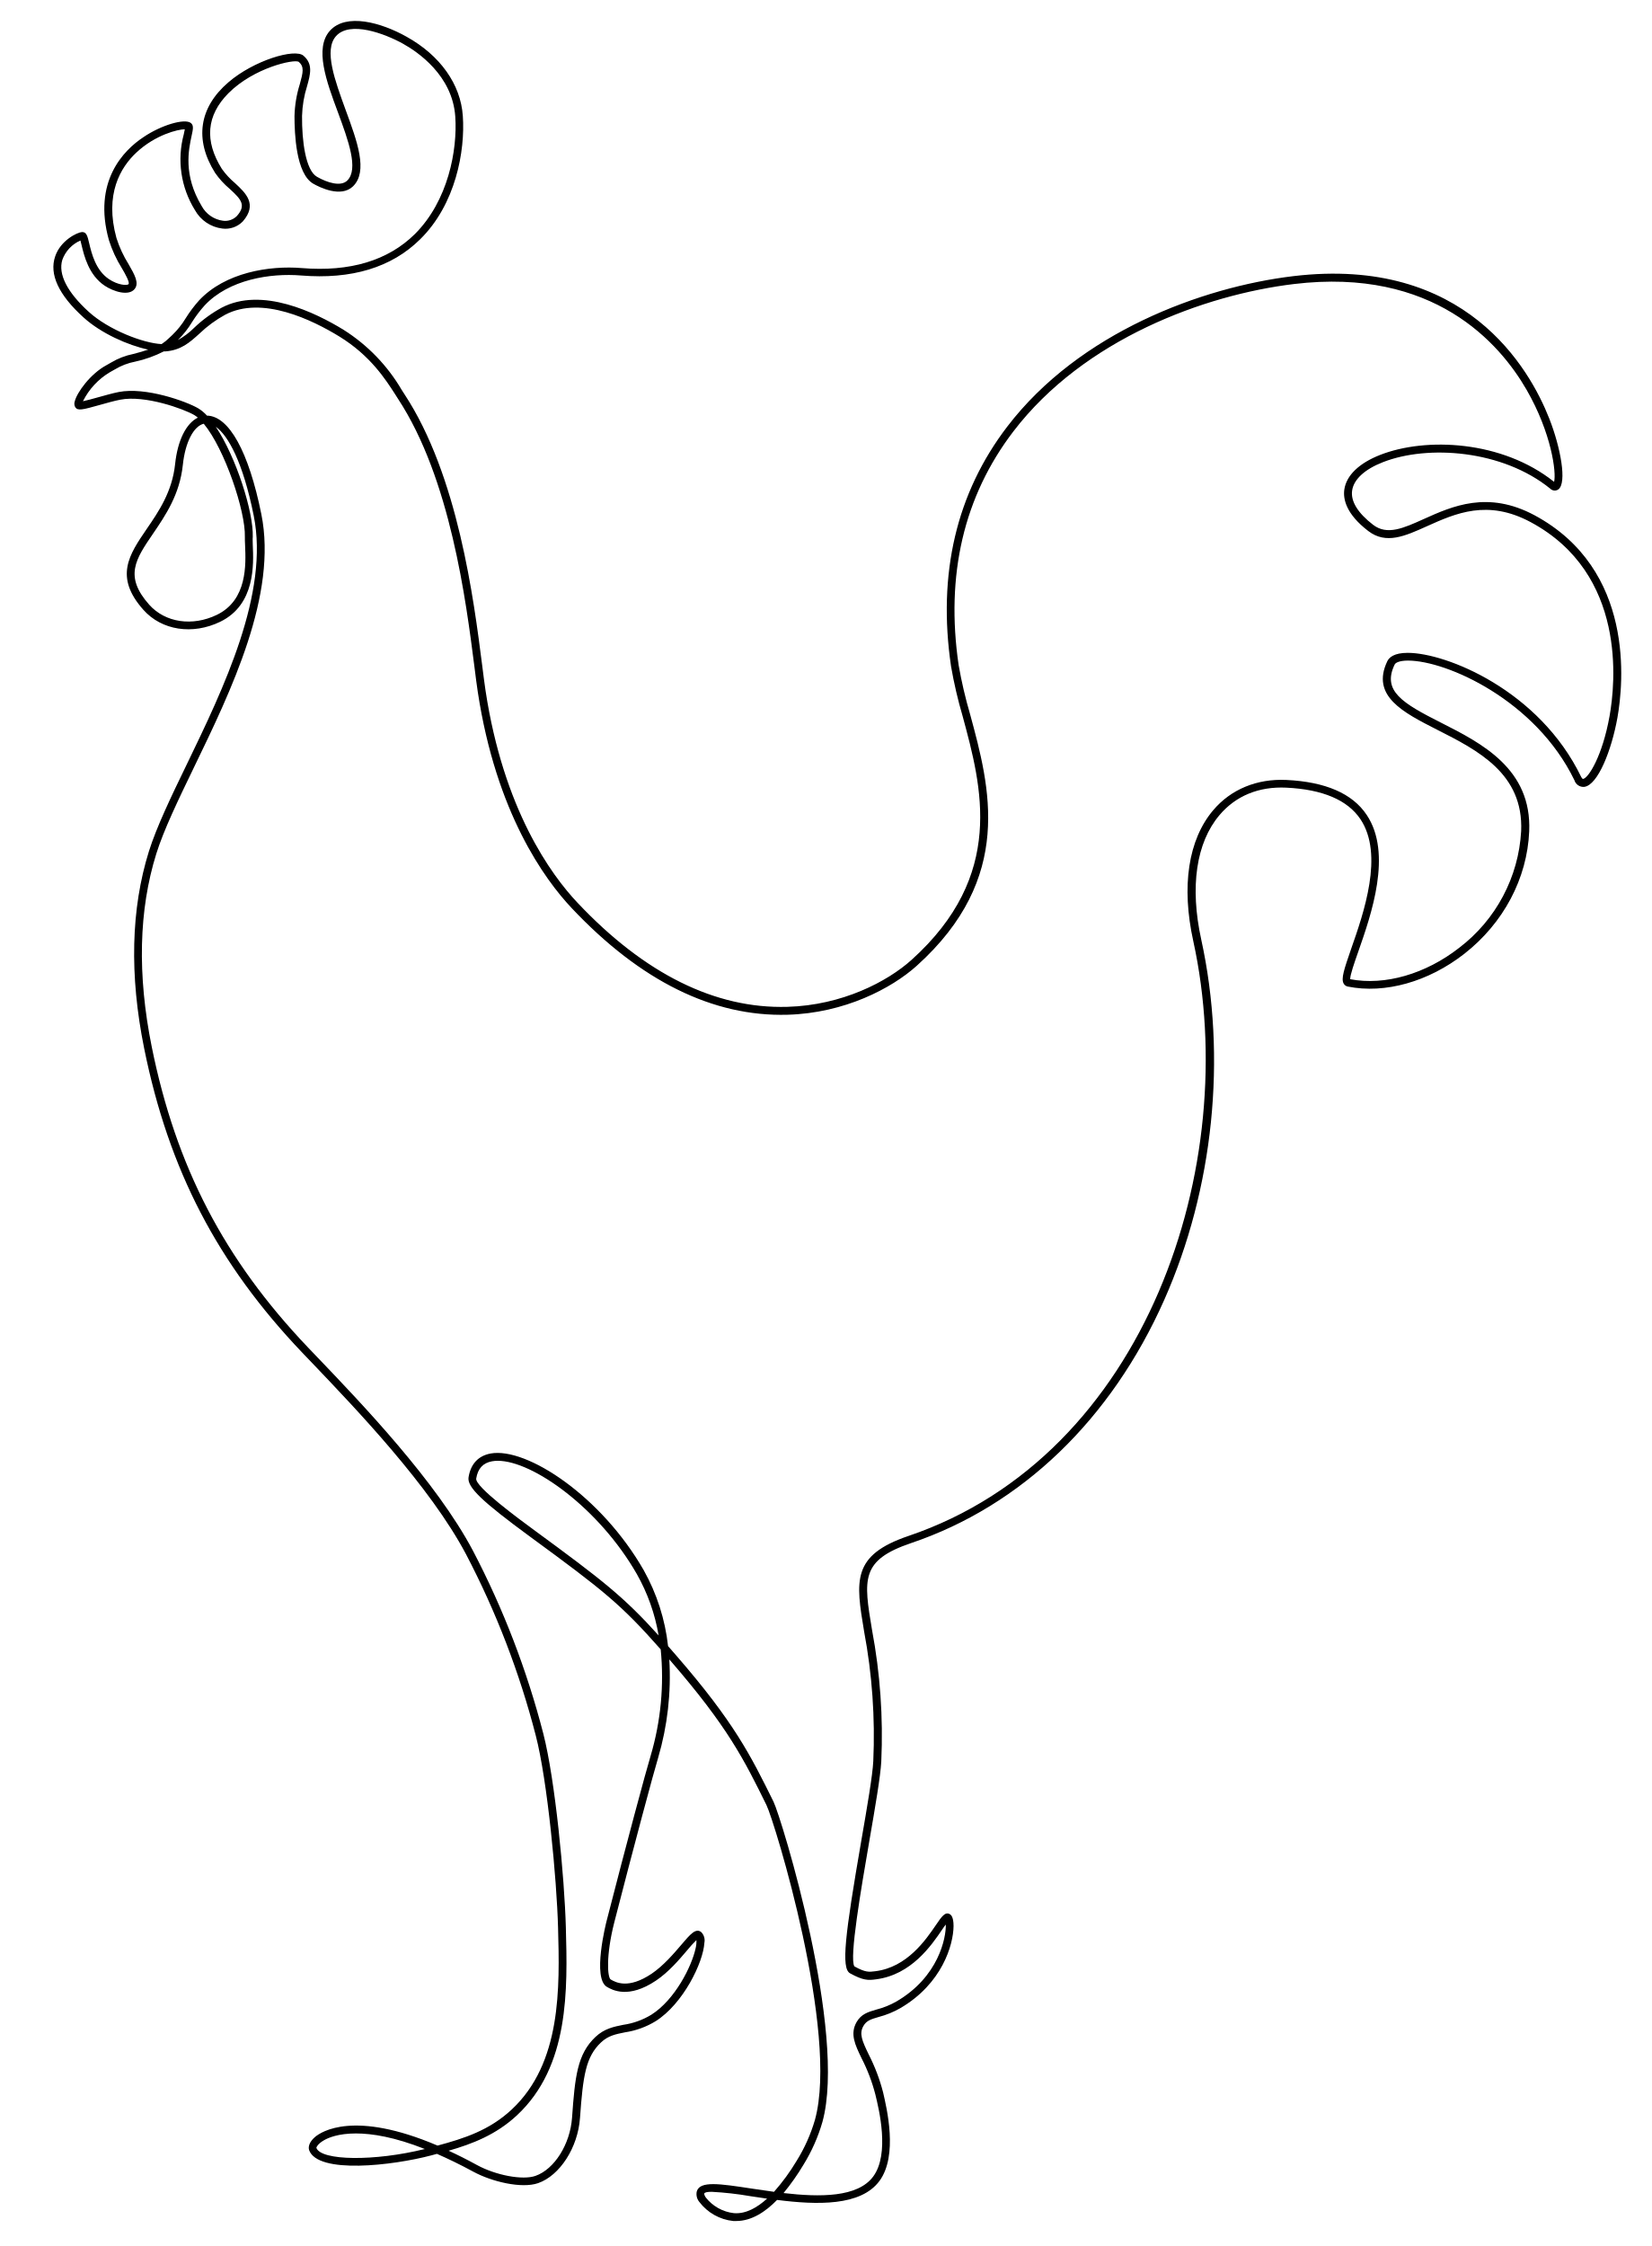
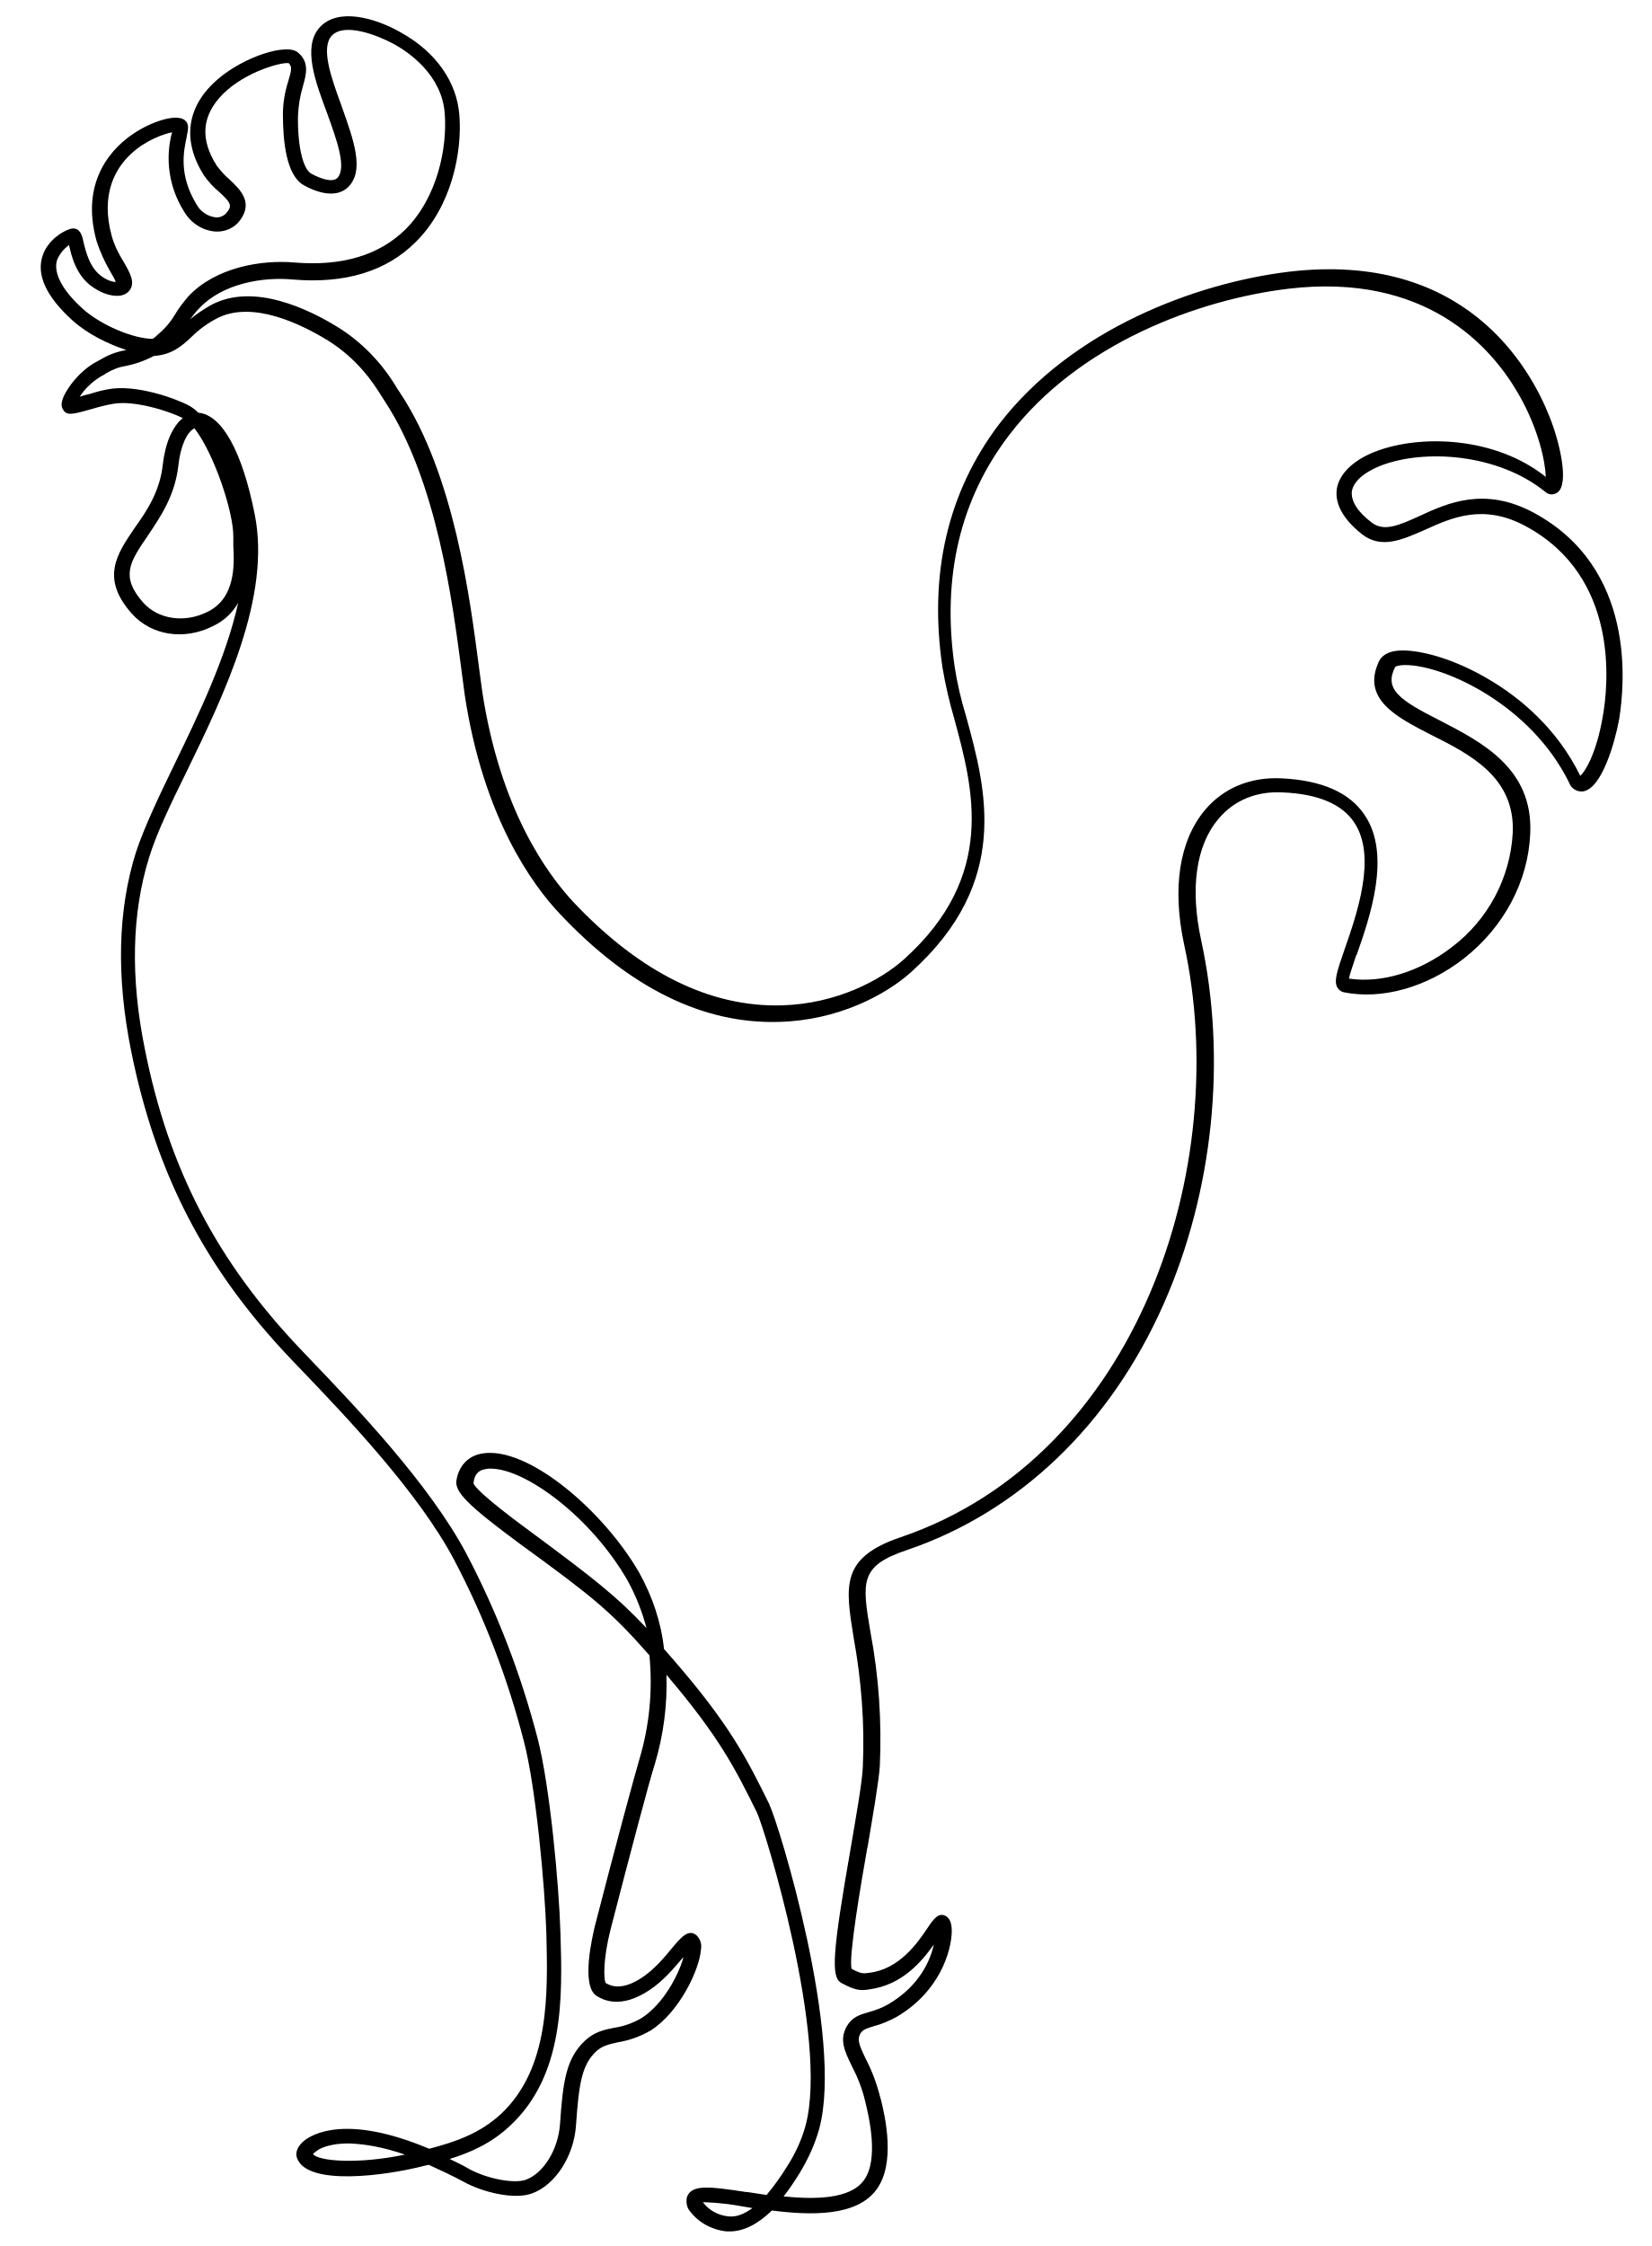
- <svg xmlns="http://www.w3.org/2000/svg" id="Layer_1" data-name="Layer 1" viewBox="0 0 463.83 630.81">
-   <path d="M431,144.7c-13.09-7-23.06-2.54-31.07,1.07-5.76,2.6-10.31,4.64-14.24,1.63-4.28-3.29-6.33-6.61-5.9-9.6.44-3.14,3.52-6,8.67-8,12.55-4.92,33.55-3.47,47,7.46a1.76,1.76,0,0,0,2.26.19c2.46-1.79.66-11.73-2.55-19.89-5.5-14-23.52-45.8-71.92-40-25.56,3.07-60.07,15.77-80.32,42.25-14.3,18.69-19.61,41.34-15.8,67.31a126.1,126.1,0,0,0,3.27,14.06c5.38,19.87,12.07,44.61-14.37,68.42-6.76,6.09-19.47,12.75-34.88,13.18-20.23.58-40.08-9.25-58.92-29.22-7.47-7.91-20.77-26.18-25.85-59.6-.28-1.86-.59-4.28-.94-7.07-2.38-18.63-6.79-53.3-21.83-76.17l-.79-1.23a49.64,49.64,0,0,0-16.3-16.85c-7.94-4.88-23-12.18-34.28-6.21a36.12,36.12,0,0,0-7.68,5.61,20.33,20.33,0,0,1-4.61,3.47,25,25,0,0,0,4-5.06,33.72,33.72,0,0,1,3.53-4.67c6.8-7.28,18.43-9.11,27.05-8.41C98.73,78.54,110,75.13,118,67.22c10-9.81,12.69-24.81,12-34.67-.61-8.89-6.37-17-15.81-22.24-7.13-4-17-6.76-21.56-1.64-4.32,4.91-1,14.07,2.31,22.93,2.88,7.82,5.86,15.91,2.6,19.11-1.82,1.78-5.59.62-8.51-1.06-3.18-1.82-4.25-10-4.19-17.1a30.8,30.8,0,0,1,1.42-8.39c.92-3.31,1.71-6.16-1-8.5C82.82,13.49,71.25,17,64.17,23.1c-8.27,7.08-9.61,16.12-3.76,25.44A22.81,22.81,0,0,0,64.47,53c3.29,3,4.75,4.62,2.08,7.65A4.61,4.61,0,0,1,62.65,62a8,8,0,0,1-6-4.13C51.39,49.11,53,42,53.82,38.14c.4-1.83.65-2.93-.22-3.6-1.75-1.35-8.36.6-13.34,4C34.7,42.22,26,51,30.59,67.44a34.77,34.77,0,0,0,3.64,7.89c1,1.68,2.27,4,1.87,4.47s-3,.27-5.48-1.39c-3.77-2.51-4.89-7.26-5.57-10.09-.46-2-.77-3.25-2.08-3.14S17,67.53,15.5,72c-1.73,5,.95,10.83,8,17.19,4.85,4.4,12.42,7.79,18.13,9-1.12.39-2.48.79-4.16,1.22a19.82,19.82,0,0,0-6.31,2.44c-.38.23-.79.47-1.3.74C25.4,105,21.63,110.18,21,112.72a2,2,0,0,0,.14,1.65c.69,1.06,2,.74,6.93-.65,1.88-.53,4-1.13,5.71-1.46,6.93-1.36,17.82,2.58,20.79,4.31a7,7,0,0,1,1,.73c-3.27,1.59-5.68,6.38-6.38,13-.81,7.79-4.62,13.37-8,18.29-4.92,7.2-9.16,13.42-.91,22.69,5.13,5.77,13.8,7.11,21.57,3.35,9.9-4.8,9.4-16.15,9.15-21.61,0-.89-.07-1.67,0-2.22.22-7.06-4.69-22.44-10.38-30.94,3.45,2.46,7.6,9.84,10.64,24.92,4.42,21.87-8.46,48.51-18.8,69.91-4.37,9-8.49,17.58-10.63,24.4-5.05,16.15-5.5,34.77-1.34,55.34,6.9,34.13,20.59,60.47,44.38,85.44l2.72,2.84c12.41,13,33.17,34.65,43.32,53.83a237.83,237.83,0,0,1,19.58,50.9c3.27,12.58,5.89,40.34,6.26,53.93.46,16.93,1,38-13,51.09-6.29,5.87-13.36,8.13-20.85,10.15-23.44-10-32.63-3.93-34.41-2.42-1.43,1.22-2,2.59-1.67,3.67,2.41,6.85,23.57,4.35,34.36,1.49l1.55-.42c3.13,1.37,6.52,3,10.2,5,5.15,2.81,13.58,4.84,18.23,3.22,6.11-2.14,11.16-10,11.75-18.27.85-11.94,1.62-17.2,5.9-21.24,2-1.9,4.09-2.31,6.72-2.84a23.08,23.08,0,0,0,8.65-3.14c7.73-4.9,13.35-16.47,13.67-22a3.33,3.33,0,0,0-.87-3c-1.54-1.25-3.09.58-5.66,3.61-2.09,2.46-5,5.84-8.26,8.05-6.61,4.44-10.12,2.44-11.51,1.64-.93-.52-1.4-6.66,1-16.07,5.46-21.25,11.11-42.3,12.32-46.23A81.12,81.12,0,0,0,188,466.06l.21.24C204.42,485,209,494.19,215.3,507c2.23,4.49,20.41,63.81,13.6,88.41a46.31,46.31,0,0,1-5.11,11.44,58.23,58.23,0,0,1-6.38,8.74c-2.17-.29-4.29-.61-6.28-.91-9-1.37-14.45-2.2-15.4.74a3.44,3.44,0,0,0,.69,3,13.75,13.75,0,0,0,9.53,5.37c.29,0,.57,0,.86,0,4.37,0,8.28-2.66,11.46-5.92,11.19,1.42,23.53,1.8,28.78-5.36s2-20.48,1-24.84A51.49,51.49,0,0,0,244,577c-1.87-3.88-2.72-5.84-1.47-8,.86-1.51,2.14-1.89,4.27-2.51A25.08,25.08,0,0,0,252.9,564c11.69-6.83,14.89-17.71,14.94-23.06,0-2.65-.77-3.14-1-3.3-1.34-.82-2.32.62-3.94,3-2.84,4.16-8.11,11.91-17.06,13-1.77.23-2.75.36-5.86-1.37-1.48-2.32,1.93-22,4.19-35.14,1.63-9.41,3.16-18.29,3.37-22.42a160.37,160.37,0,0,0-2.6-36.93c-2.38-14.24-3.26-19.57,11-24.4,31-10.47,56.2-34.74,71.1-68.34,13.83-31.18,17.62-68.05,10.37-101.16-3.24-14.8-1.42-27.21,5.11-34.93,4.58-5.43,11.07-8.1,18.79-7.73,10.19.49,17.18,3.46,20.8,8.83,6.7,9.95.89,26.51-2.58,36.41-2,5.8-2.89,8.41-2.11,9.79a1.67,1.67,0,0,0,1.14.83c10.44,2.11,22.68-1.33,32.75-9.2,11-8.61,17.65-21.13,18.22-34.37.77-17.6-13.4-24.78-24.79-30.55-10.72-5.43-16.61-8.87-13-16.32.25-.53,1.36-1.1,3.72-1.11,10.94,0,35.91,11.17,46.77,33.6A2.65,2.65,0,0,0,445,221c3.87-.53,7.69-10.4,9.31-19.42C456,192.05,459.34,159.93,431,144.7ZM88.86,603.24c0-.18.39-1.11,2.11-2.11,1.24-.73,4.06-1.93,9-1.93,4.53,0,10.84,1,19.36,4.37C105.3,607.05,90.16,606.91,88.86,603.24Zm117.26,18.34a11.69,11.69,0,0,1-7.87-4.39c-.44-.65-.46-1-.43-1.12.11-.34.91-.48,2.09-.48a91.78,91.78,0,0,1,10.88,1.23c1.5.23,3.07.47,4.67.69C212.7,620,209.5,621.87,206.12,621.58ZM24.93,87.58C18.87,82.07,16.29,77,17.5,73a9.38,9.38,0,0,1,5.09-5.45c.11.37.22.86.32,1.28.7,2.94,2,8.42,6.49,11.41,2.49,1.66,6.74,3,8.42.93,1.33-1.67,0-4-1.68-6.93a32.2,32.2,0,0,1-3.43-7.39c-3.4-12.33,1.16-19.86,5.59-24,5.34-5,11.69-6.54,13.61-6.54h0c-.06.36-.18.89-.28,1.37A27,27,0,0,0,54.75,59a10.2,10.2,0,0,0,7.7,5.19,6.79,6.79,0,0,0,5.75-2C72.41,57.36,69,54.2,66,51.42a21.26,21.26,0,0,1-3.69-4c-4.94-7.89-4.32-15,1.84-21.23,7.15-7.18,18.44-9.64,19.76-8.83,1.58,1.37,1.24,2.91.31,6.25a32.72,32.72,0,0,0-1.5,9c0,4.79.39,16.22,5.3,19,1.76,1,7.75,4,11.14.72,4.28-4.2,1.19-12.57-2.07-21.44-3-8.26-6.18-16.79-2.73-20.72,3.9-4.42,13.68-.75,18.84,2.11,4.15,2.31,13.9,8.92,14.68,20.47.64,9.4-2,23.67-11.36,33-7.54,7.44-18.23,10.65-31.77,9.54-9.13-.75-21.5,1.24-28.84,9.09a36.34,36.34,0,0,0-3.75,5,23,23,0,0,1-3.75,4.7c-.29.27-.57.52-.83.78a13.81,13.81,0,0,1-2.19,1.78C40.23,96.4,30.51,92.65,24.93,87.58Zm43.85,63.18c0,.63,0,1.45.06,2.39.23,5.37.67,15.36-7.92,19.53-6.88,3.33-14.5,2.19-19-2.83-7.11-8-3.85-12.77,1.09-20,3.5-5.14,7.48-11,8.35-19.3.65-6.26,3-10.84,5.87-11.54C63.13,126.1,69,143.66,68.78,150.76ZM452.1,201.14c-2,11.18-5.92,17.42-7.45,17.63-.2,0-.45-.43-.52-.57-11.79-24.35-37.91-34.84-48.7-34.84h-.05c-3.8,0-5.2,1.29-5.71,2.36-4.65,9.76,4.43,14.36,14,19.23,11.39,5.77,24.3,12.31,23.6,28.49a44.28,44.28,0,0,1-17.38,32.74c-9.47,7.4-20.89,10.69-30.64,8.84-.05-1.14,1.19-4.66,2.29-7.8,3.6-10.29,9.64-27.51,2.33-38.37-4-6-11.61-9.27-22.52-9.79-8.3-.4-15.61,2.62-20.58,8.5-7,8.26-9,21.34-5.58,36.82,13.7,62.63-13,144.26-80,167-16,5.43-14.85,12.59-12.47,26.85a158.48,158.48,0,0,1,2.57,36.45c-.2,4-1.72,12.82-3.34,22.16-4.63,26.8-5.74,36-3.17,37.39,3.63,2,5.06,2,7.29,1.68,9.93-1.27,15.57-9.55,18.59-14,.33-.47.67-1,1-1.39.11,3.7-2,14.7-13.86,21.61a22.5,22.5,0,0,1-5.65,2.28c-2.29.67-4.26,1.24-5.56,3.53-1.87,3.32-.43,6.31,1.39,10.09a49.13,49.13,0,0,1,3.9,10.24c1,4.11,4.08,16.63-.59,23-4.35,5.93-15,5.85-25.2,4.67a64.8,64.8,0,0,0,5.58-7.93A48.38,48.38,0,0,0,231,596c6.95-25.11-11.49-85.4-13.74-90-6.4-12.93-11-22.27-27.39-41.13l-2.22-2.55A56.36,56.36,0,0,0,180.81,441c-11.85-20.71-32.84-34.61-43-32.77-3.46.64-5.6,2.94-6.2,6.67-.44,2.76,3.63,6.69,17.44,16.81,20.5,15,25.43,18.95,36.53,31.53a78.28,78.28,0,0,1-2.83,29.91c-1.22,3.94-6.88,25-12.35,46.32-.17.66-4.11,16.2.1,18.58,1.48.85,6,3.42,13.74-1.77,3.56-2.38,6.54-5.89,8.72-8.46a34,34,0,0,1,2.65-2.92,8,8,0,0,1-.22,2.29c-1.07,5-5.76,14.43-12.43,18.66a20.86,20.86,0,0,1-7.9,2.84c-2.73.55-5.32,1.07-7.8,3.4-5.09,4.81-5.76,11.08-6.58,22.68-.53,7.46-4.95,14.49-10.29,16.35-3.57,1.26-11.11-.15-16.45-3.07-2.79-1.53-5.44-2.86-7.93-4,6.66-1.92,13.31-4.46,19.2-9.95,14.78-13.77,14.2-35.39,13.73-52.76-.38-14-3-41.51-6.33-54.42a240.81,240.81,0,0,0-19.76-51.38c-10.3-19.45-31.2-41.28-43.68-54.32l-2.72-2.84C63,353.73,49.44,327.72,42.62,294c-4.08-20.21-3.65-38.46,1.29-54.25,2.09-6.67,6.18-15.14,10.51-24.1C64.91,194,78,167,73.4,144.38c-3.53-17.51-9.08-27.54-15.26-27.65a11.23,11.23,0,0,0-2.48-2.06c-3.27-1.91-14.72-6.06-22.32-4.57-1.79.35-4,1-5.88,1.51-1.37.38-3.1.87-4.16,1.08a19.69,19.69,0,0,1,7.55-8.14c.54-.29,1-.54,1.38-.78A17.47,17.47,0,0,1,38,101.56a33.11,33.11,0,0,0,8-2.86l.41,0c4.44-.33,6.84-2.49,9.61-5a34,34,0,0,1,7.24-5.31c10.35-5.46,24.55,1.51,32.09,6.14,8.75,5.38,13,12.13,15.61,16.16l.8,1.26c14.76,22.44,19.13,56.79,21.49,75.24.35,2.81.66,5.23.95,7.12,5.17,34,18.77,52.68,26.42,60.78,19.29,20.45,39.67,30.5,60.59,29.91,16-.45,29.23-7.4,36.28-13.74,27.45-24.72,20.56-50.18,15-70.64a127,127,0,0,1-3.22-13.8c-3.72-25.36,1.46-47.45,15.38-65.66,19.83-25.93,53.72-38.38,78.83-41.39,39.21-4.71,57.75,16.59,65.32,29.71,7,12.16,8.4,23.29,7.72,25.85-14.58-11.64-36-12.61-48.87-7.56-5.92,2.32-9.49,5.78-10.05,9.73-.38,2.67.49,6.86,6.74,11.65,5,3.82,10.31,1.42,16.48-1.36,8-3.59,17-7.66,29.13-1.14C457,161.17,453.74,192,452.1,201.14ZM185,459.33c-9.79-10.84-15.69-15.46-34.67-29.37-4.63-3.4-16.93-12.41-16.57-14.69.45-2.8,1.9-4.39,4.43-4.85a8.57,8.57,0,0,1,1.64-.14c9.83,0,28.46,13.3,39.06,31.83A53,53,0,0,1,185,459.33Z" />
+ <svg xmlns="http://www.w3.org/2000/svg" version="1.1" id="Layer_1" x="0px" y="0px" viewBox="0 0 339.7 462" style="enable-background:new 0 0 339.7 462;" xml:space="preserve">
+   <path d="M315.4,105.4L315.4,105.4c-10-5.3-17.5-2-23.5,0.8c-4.2,1.9-7.2,3.2-9.7,1.3c-2.9-2.2-4.3-4.4-4.1-6.4  c0.3-2,2.4-3.9,5.9-5.3c9-3.5,24.1-2.5,33.8,5.3c0.7,0.7,1.8,0.8,2.6,0.2c2.5-1.8,0.4-10.5-1.6-15.5c-4.1-10.4-17.5-34.2-53.7-29.9  c-18.9,2.3-44.5,11.7-59.6,31.4C195,101.2,191,118,193.9,137.4c0.6,3.5,1.4,7,2.4,10.4c3.9,14.4,8.8,32.3-10.3,49.5  c-4.9,4.4-14,9.2-25.2,9.5c-14.7,0.4-29.1-6.7-42.8-21.2c-5.4-5.8-15.1-19-18.8-43.4c-0.2-1.4-0.4-3.1-0.7-5.2  c-1.8-13.7-5-39.3-16.2-56.2l-0.6-0.9c-3-5.1-7.2-9.5-12.2-12.6c-6-3.7-17.3-9.2-26-4.6c-1.6,0.9-3.1,1.9-4.4,3  c0.6-0.8,1.2-1.6,1.9-2.3c4.8-5.1,13.1-6.5,19.3-5.9c10.7,0.9,19.2-1.7,25.2-7.7c7.5-7.4,9.6-18.7,9-26.1c-0.5-6.8-4.8-13-12-17  c-5.4-3.1-13.1-5.2-16.8-1c-3.5,4-0.8,11.2,1.6,17.6c1.9,5.3,4.1,11.2,2.1,13.3c-1,1-3.4,0.2-5.4-0.9c-1.7-1-2.8-5.7-2.7-11.9  c0.1-2,0.4-4,1-6c0.7-2.5,1.4-5-1-7c-2.3-2-11.2,0.9-16.5,5.5c-6.4,5.5-7.4,12.5-2.9,19.7c0.9,1.3,1.9,2.4,3.1,3.4  c2.5,2.3,2.9,2.9,1.5,4.5c-0.6,0.6-1.4,0.9-2.2,0.8c-1.6-0.2-3.1-1.2-3.9-2.7c-3.7-6.1-2.6-11-2-13.8l0-0.1c0.3-1.4,0.6-2.6-0.4-3.4  c-1.8-1.4-7.1,0.4-10.7,2.9c-3.4,2.3-11.1,9-7.4,22.1c0.7,2.1,1.6,4.1,2.7,6c0.7,1.2,1.1,1.9,1.2,2.3c-0.6,0-1.7-0.3-2.8-1.1  c-2.5-1.7-3.3-5-3.8-7c-0.3-1.5-0.7-3-2.3-2.9c-1.2,0.1-4.9,2-6.1,5.5c-1.4,4,0.7,8.5,6.1,13.4c3.1,2.8,7.4,4.9,11.1,6.1  c-0.2,0-0.3,0.1-0.5,0.1c-1.7,0.3-3.4,1-4.9,1.9c-0.3,0.2-0.6,0.3-0.9,0.5c-3.5,1.9-6.4,5.9-6.9,7.9c-0.2,0.6-0.2,1.3,0.2,1.9  c0.8,1.3,2.1,0.9,6-0.2c1.3-0.4,2.9-0.8,4.1-1c4.5-0.9,12,1.6,14.5,2.9c-2.1,1.7-3.6,5.1-4.1,9.5c-0.6,5.6-3.3,9.6-5.8,13.1  c-3.6,5.3-7.1,10.3-0.6,17.6c4,4.5,10.7,5.6,16.7,2.6c2.5-1.2,4.1-2.9,5.2-4.8c-2.5,11.3-8.2,23.1-13.1,33.2  c-3.5,7.2-6.3,13.2-7.9,18c-3.8,12-4.1,25.8-1,41.1c5.1,25.2,15.2,44.7,32.8,63.2l2.3,2.4c9,9.4,24.1,25.2,31.4,39.1  c6.2,11.8,11,24.4,14.3,37.3c2.4,9.2,4.3,29.5,4.6,39.5c0.3,12.3,0.7,27.6-9.3,37c-4.4,4.1-9.5,5.8-14.8,7.2  c-17.1-7.2-24.1-3-25.8-1.6c-1.3,1.1-1.8,2.4-1.4,3.5c2.1,5.9,18.5,3.6,26.2,1.6l0.9-0.2c2.4,1.1,4.8,2.2,7.2,3.5  c4,2.2,10.4,3.7,14,2.4c4.8-1.7,8.7-7.7,9.1-14.1c0.6-8.6,1.2-12.3,4.1-15.1c1.3-1.2,2.7-1.5,4.5-1.9c2.4-0.4,4.6-1.2,6.7-2.4  c5.9-3.7,10.1-12.5,10.4-16.7c0.2-1-0.1-2.1-0.9-2.9c-1.7-1.4-3.2,0.4-5.2,2.8c-1.4,1.7-3.5,4.2-5.9,5.8c-4.3,2.9-6.6,1.8-7.6,1.2  c-0.4-0.7-0.6-4.7,1-11c4-15.5,8.1-31,9.1-34c1.8-6,2.6-12.2,2.4-18.4c10.9,12.8,14.2,19.4,18.6,28.3c1.6,3.3,14.9,46.5,10,64.5  c-0.8,2.9-2.1,5.7-3.7,8.2c-1.3,2.1-2.7,4.1-4.3,6c-1.4-0.2-2.7-0.4-4-0.6l-0.2,0c-7.3-1.1-11.3-1.7-12.2,1.1c-0.2,1,0,2.1,0.6,2.8  c1.8,2.4,4.6,3.9,7.6,4.2h0.6c2.9,0,5.8-1.5,8.7-4.3c7.9,1,17.4,1.3,21.5-4.3c4-5.4,1.8-15,0.9-18.6l-0.1-0.3c-0.7-2.8-1.7-5.5-3-8  c-1.4-2.9-1.8-4-1.1-5.2c0.5-0.8,1.1-1,2.7-1.5c1.6-0.4,3.2-1.1,4.7-1.9c8.9-5.2,11.3-13.5,11.4-17.6c0-2.1-0.6-2.7-1.1-3.1  c-1.6-1-2.7,0.6-3.9,2.4c-2,3-5.8,8.5-12,9.2c-1.2,0.2-1.7,0.2-3.6-0.8c-0.7-2.2,1.9-17.4,3.2-24.8l0.1-0.4  c1.1-6.6,2.3-13.4,2.5-16.6c0.4-9.1-0.2-18.3-1.9-27.3c-1.8-10.6-2.3-13.8,7.6-17.1c22.9-7.8,41.7-25.7,52.7-50.6  c10.2-23.1,13-50.4,7.7-74.8c-2.3-10.6-1.1-19.5,3.6-25c3.2-3.8,7.8-5.7,13.2-5.4c7.2,0.3,12.2,2.4,14.7,6.2c4.7,7,0.5,18.9-2,26.1  c-1.6,4.6-2.2,6.5-1.5,7.8c0.3,0.5,0.8,0.9,1.3,1c7.9,1.6,17.1-1,24.7-6.9c8.3-6.5,13.3-15.9,13.7-25.8  c0.6-13.4-10.1-18.8-18.6-23.2c-8.3-4.2-11.5-6.4-9.2-11c0.1-0.1,0.7-0.4,2.1-0.4c7.9,0,25.8,8.1,33.7,24.2c0.4,1.2,1.6,1.9,2.8,1.8  c3.9-0.5,6.6-10,7.5-14.9C334.2,140.9,336.7,116.8,315.4,105.4z M282.9,92.9c-4.6,1.8-7.4,4.6-7.9,7.7c-0.3,2.2,0.4,5.5,5.2,9.3  c4,3.1,8.3,1.1,12.9-0.9c5.7-2.6,12.1-5.4,20.7-0.8c19.4,10.4,17.1,32.7,15.9,39.3c-1.3,7.5-3.6,11.2-4.6,12.1  c-4.9-10-12.7-16.2-18.4-19.6c-7.6-4.6-14.4-6.2-18.1-6.2c-3.2,0-4.4,1.2-4.9,2.2c-3.7,7.8,3.6,11.5,10.6,15.1  c8.2,4.1,17.4,8.8,16.9,20.2c-0.5,9.3-5.1,17.9-12.5,23.5c-6.6,5.1-14.4,7.5-21.2,6.5c0.2-1.1,1-3.2,1.5-4.8l0.1-0.1  c2.7-7.7,7.2-20.6,1.6-28.8c-3.1-4.6-8.8-7.1-17.1-7.5c-6.4-0.3-11.9,2-15.7,6.5c-5.3,6.3-6.8,16.1-4.3,27.7  c10,45.7-9.5,105.3-58.3,121.9c-12.4,4.2-11.4,10-9.7,20.6c1.6,8.8,2.3,17.7,1.9,26.6c-0.1,3-1.3,9.7-2.4,16.2  c-3.9,22.3-4.2,27.1-2,28.3c2.9,1.6,4.1,1.6,5.8,1.3c6.7-0.9,10.7-5.7,13.2-9.2c-0.7,3.2-2.9,8.5-9.4,12.3c-1.2,0.7-2.6,1.2-4,1.6  c-1.8,0.5-3.4,1-4.5,2.9c-1.6,2.8-0.4,5.2,1,8.1c1.2,2.3,2.2,4.8,2.8,7.4c0.7,2.9,2.9,11.9-0.3,16.2c-2.9,4-10.5,3.9-16.5,3.3  c1.2-1.5,2.3-3.2,3.3-4.8c1.7-2.8,3.1-5.8,4-9c5.2-18.9-8.4-63.2-10.2-66.7l0-0.1c-4.7-9.5-8.1-16.4-20.2-30.3l-1.5-1.7  c-0.6-5.6-2.4-10.8-5.1-15.7c-7.3-12.7-23-26.2-32.4-24.5c-2.8,0.5-4.7,2.5-5.2,5.5c-0.4,2.4,2.4,5.2,13.1,13.1  c15,10.9,18.7,13.9,26.6,22.9c0.7,7.3,0,14.5-2.1,21.5c-0.9,3-5.1,18.5-9.1,34.1c-0.5,2.1-3,12.5,0.4,14.5c1.2,0.7,4.8,2.8,10.9-1.3  c2.7-1.8,4.9-4.4,6.6-6.4c0.1-0.1,0.2-0.2,0.3-0.3c-1,3.7-4.2,9.7-8.6,12.5c-1.7,1-3.6,1.7-5.6,2c-2,0.4-4.1,0.8-6.1,2.7  c-3.9,3.7-4.5,8.5-5.1,17.2c-0.4,5.2-3.4,10.1-7.1,11.4c-2.4,0.8-7.8-0.2-11.5-2.2c-1.4-0.8-2.8-1.5-4.1-2.1  c4.2-1.3,8.6-3.2,12.5-6.9c11.1-10.4,10.7-26.4,10.3-39.4c-0.3-10.3-2.2-30.5-4.7-40.2c-3.4-13.1-8.3-25.9-14.6-37.9  c-7.6-14.4-23-30.5-32.2-40.1l-2-2.1c-17.2-18.1-27.1-37.1-32-61.7c-3-14.7-2.7-28,0.9-39.5c1.5-4.9,4.5-11.1,7.7-17.6  c7.8-16,17.4-36,14-52.9c-2.6-13.1-6.8-20.5-11.6-20.9c-0.5-0.5-1.1-1-1.8-1.4c-2.5-1.4-11.1-4.6-16.9-3.4c-1.1,0.2-2.3,0.5-3.5,0.9  l-1.2,0.3c-0.3,0.1-0.7,0.2-1,0.3c1.1-1.7,2.6-3.1,4.4-4.2c0.4-0.2,0.8-0.4,1-0.6c1.2-0.7,2.6-1.3,4-1.5c2-0.4,4-1.1,5.9-2.1l0.2,0  c3.5-0.3,5.5-2,7.5-3.9c1.5-1.5,3.3-2.8,5.2-3.8c7.3-3.8,17.4,1.2,22.8,4.5c6.1,3.8,9.3,8.6,11.1,11.5l0.7,1.1  c10.7,16.3,13.9,41.4,15.7,55c0.3,2.3,0.5,3.9,0.7,5.3c3.8,25.2,13.9,39.1,19.6,45.1c14.3,15.2,29.5,22.7,45.1,22.2  c12-0.3,21.9-5.5,27.2-10.3c20.5-18.5,15.4-37.5,11.2-52.7c-1-3.3-1.8-6.7-2.3-10c-2.7-18.4,1.1-34.5,11.2-47.7  c14.4-18.9,39.1-27.9,57.4-30.1c28.4-3.4,41.8,12,47.3,21.5c4.3,7.4,5.6,14.2,5.7,17.2C307.6,89.8,292.2,89.3,282.9,92.9z   M99.9,302.2c0.3-0.1,0.7-0.1,1-0.1c0,0,0,0,0.1,0c7,0,20.5,9.8,28.1,23c1.7,3.1,3,6.4,3.9,9.8c-6.1-6.5-10.7-10.1-23.8-19.8  c-10.1-7.4-11.7-9.5-11.8-10C97.6,303.3,98.4,302.4,99.9,302.2z M40,88.1c4.1,5.3,8.1,17.4,8,22.4l0,0c0,0.5,0,1.1,0,1.8  c0.2,3.8,0.5,10.8-5.4,13.6c-4.7,2.3-10,1.5-13.1-1.9c-4.8-5.4-2.8-8.4,0.9-13.8c2.6-3.9,5.6-8.2,6.3-14.5  C37.1,91.9,38.4,88.9,40,88.1z M26.6,59.8c1.3-1.6,0.2-3.6-1.2-6c-1-1.6-1.9-3.4-2.4-5.2c-2.4-8.7,0.8-14,3.9-16.9  c3.1-2.9,6.7-4.1,8.5-4.5c-1.5,5.5-0.6,11.4,2.4,16.2c1.3,2.3,3.6,3.9,6.2,4.2c1.8,0.2,3.6-0.4,4.9-1.7c3.6-4.1,0.5-6.9-1.7-9  c-1-0.8-1.8-1.8-2.6-2.8c-3.5-5.5-3.1-10.3,1.2-14.7c4.8-4.8,12.4-6.7,13.6-6.4c0.7,0.7,0.6,1.4-0.1,3.7c-0.7,2.2-1.1,4.5-1.1,6.8  c0,5.6,0.7,12.6,4.3,14.6c1.4,0.8,6.2,3.2,9.1,0.4c3.5-3.4,1.1-9.8-1.3-16.6l-0.1-0.3c-2.1-5.7-4.2-11.7-2-14.2  c2.6-2.9,9.6-0.1,12.9,1.7c2.9,1.6,9.9,6.3,10.4,14.4c0.5,6.7-1.4,17-8.1,23.7c-5.4,5.3-13,7.6-22.8,6.8c-6.9-0.6-16.2,1-21.8,6.9  c-1,1.2-2,2.4-2.8,3.8c-0.7,1.2-1.6,2.3-2.6,3.3l-0.2,0.2c-0.2,0.1-0.3,0.3-0.5,0.4c-0.4,0.4-0.8,0.8-1.3,1.1  C27.6,69.7,20.9,67,17,63.5c-4.2-3.8-6-7.3-5.3-9.9c0.5-1.3,1.4-2.4,2.5-3.2l0,0c0.5,2.3,1.5,6.5,5.1,8.8  C21.3,60.6,25,61.8,26.6,59.8z M83.3,443.2c-9.5,2-17.7,1.4-18.9-0.1c0.1-0.2,0.5-0.5,1.1-0.9c0.8-0.5,2.8-1.3,6.2-1.3  C75.1,441,79,441.7,83.3,443.2z M145.1,453c2.6,0.1,5.3,0.4,7.9,0.9c0.6,0.1,1.2,0.2,1.8,0.3c-1.8,1.3-3.4,1.9-5,1.7  c-2.1-0.2-4-1.3-5.2-2.9C144.7,453,144.9,453,145.1,453z" />
</svg>
